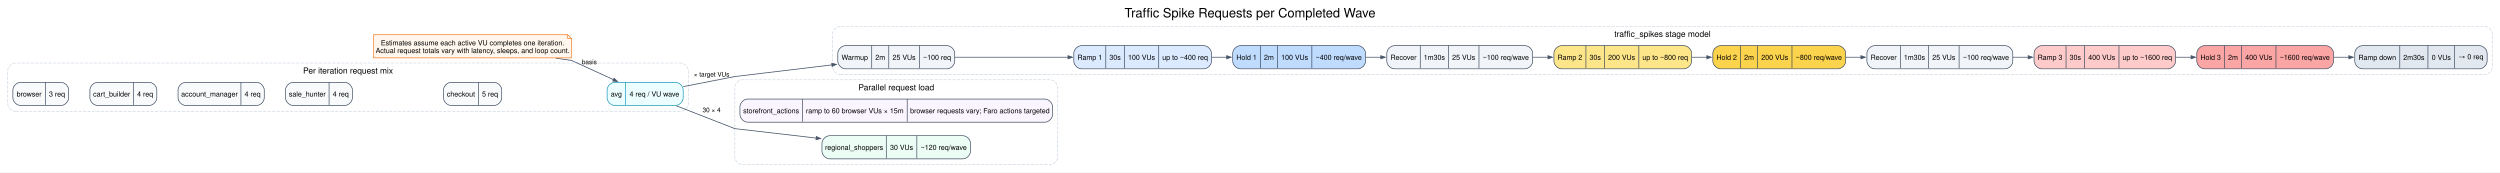
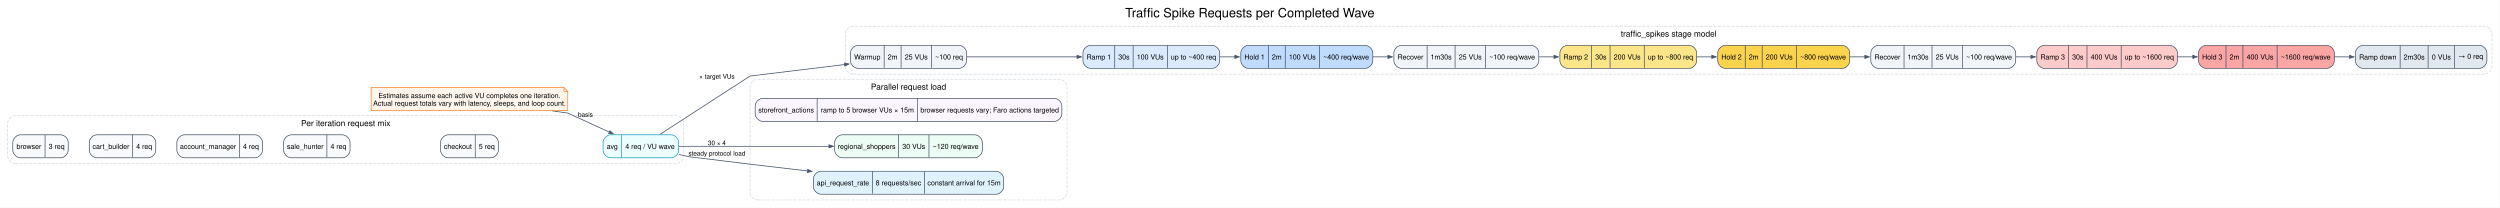
- <svg xmlns="http://www.w3.org/2000/svg" width="3887pt" height="268pt" viewBox="0.00 0.00 3887.00 268.00">
-   <g id="graph0" class="graph" transform="scale(1 1) rotate(0) translate(4 264)">
-     <polygon fill="white" stroke="none" points="-4,4 -4,-264 3883,-264 3883,4 -4,4" />
-     <text xml:space="preserve" text-anchor="middle" x="1939.5" y="-237" font-family="Helvetica,sans-Serif" font-size="20.00">Traffic Spike Requests per Completed Wave</text>
+ <svg xmlns="http://www.w3.org/2000/svg" width="3913pt" height="325pt" viewBox="0.00 0.00 3913.00 325.00">
+   <g id="graph0" class="graph" transform="scale(1 1) rotate(0) translate(4 321)">
+     <polygon fill="white" stroke="none" points="-4,4 -4,-321 3908.5,-321 3908.5,4 -4,4" />
+     <text xml:space="preserve" text-anchor="middle" x="1952.25" y="-294" font-family="Helvetica,sans-Serif" font-size="20.00">Traffic Spike Requests per Completed Wave</text>
    <g id="clust1" class="cluster">
-       <path fill="none" stroke="#cbd5e1" stroke-dasharray="5,2" d="M20,-91C20,-91 1054.22,-91 1054.22,-91 1060.22,-91 1066.22,-97 1066.22,-103 1066.22,-103 1066.22,-154 1066.22,-154 1066.22,-160 1060.22,-166 1054.22,-166 1054.22,-166 20,-166 20,-166 14,-166 8,-160 8,-154 8,-154 8,-103 8,-103 8,-97 14,-91 20,-91" />
-       <text xml:space="preserve" text-anchor="middle" x="537.11" y="-149.65" font-family="Helvetica,sans-Serif" font-size="13.00">Per iteration request mix</text>
+       <path fill="none" stroke="#cbd5e1" stroke-dasharray="5,2" d="M20,-65C20,-65 1054.22,-65 1054.22,-65 1060.22,-65 1066.22,-71 1066.22,-77 1066.22,-77 1066.22,-128 1066.22,-128 1066.22,-134 1060.22,-140 1054.22,-140 1054.22,-140 20,-140 20,-140 14,-140 8,-134 8,-128 8,-128 8,-77 8,-77 8,-71 14,-65 20,-65" />
+       <text xml:space="preserve" text-anchor="middle" x="537.11" y="-123.65" font-family="Helvetica,sans-Serif" font-size="13.00">Per iteration request mix</text>
    </g>
    <g id="clust2" class="cluster">
-       <path fill="none" stroke="#cbd5e1" stroke-dasharray="5,2" d="M1302.59,-148C1302.59,-148 3859,-148 3859,-148 3865,-148 3871,-154 3871,-160 3871,-160 3871,-211 3871,-211 3871,-217 3865,-223 3859,-223 3859,-223 1302.59,-223 1302.59,-223 1296.59,-223 1290.59,-217 1290.59,-211 1290.59,-211 1290.59,-160 1290.59,-160 1290.59,-154 1296.59,-148 1302.59,-148" />
-       <text xml:space="preserve" text-anchor="middle" x="2580.79" y="-206.65" font-family="Helvetica,sans-Serif" font-size="13.00">traffic_spikes stage model</text>
+       <path fill="none" stroke="#cbd5e1" stroke-dasharray="5,2" d="M1331.09,-205C1331.09,-205 3884.5,-205 3884.5,-205 3890.5,-205 3896.5,-211 3896.5,-217 3896.5,-217 3896.5,-268 3896.5,-268 3896.5,-274 3890.5,-280 3884.5,-280 3884.5,-280 1331.09,-280 1331.09,-280 1325.09,-280 1319.09,-274 1319.09,-268 1319.09,-268 1319.09,-217 1319.09,-217 1319.09,-211 1325.09,-205 1331.09,-205" />
+       <text xml:space="preserve" text-anchor="middle" x="2607.79" y="-263.65" font-family="Helvetica,sans-Serif" font-size="13.00">traffic_spikes stage model</text>
    </g>
    <g id="clust3" class="cluster">
-       <path fill="none" stroke="#cbd5e1" stroke-dasharray="5,2" d="M1150.47,-8C1150.47,-8 1628.53,-8 1628.53,-8 1634.53,-8 1640.53,-14 1640.53,-20 1640.53,-20 1640.53,-128 1640.53,-128 1640.53,-134 1634.53,-140 1628.53,-140 1628.53,-140 1150.47,-140 1150.47,-140 1144.47,-140 1138.47,-134 1138.47,-128 1138.47,-128 1138.47,-20 1138.47,-20 1138.47,-14 1144.47,-8 1150.47,-8" />
-       <text xml:space="preserve" text-anchor="middle" x="1389.5" y="-123.65" font-family="Helvetica,sans-Serif" font-size="13.00">Parallel request load</text>
+       <path fill="none" stroke="#cbd5e1" stroke-dasharray="5,2" d="M1181.97,-8C1181.97,-8 1654.03,-8 1654.03,-8 1660.03,-8 1666.03,-14 1666.03,-20 1666.03,-20 1666.03,-185 1666.03,-185 1666.03,-191 1660.03,-197 1654.03,-197 1654.03,-197 1181.97,-197 1181.97,-197 1175.97,-197 1169.97,-191 1169.97,-185 1169.97,-185 1169.97,-20 1169.97,-20 1169.97,-14 1175.97,-8 1181.97,-8" />
+       <text xml:space="preserve" text-anchor="middle" x="1418" y="-180.65" font-family="Helvetica,sans-Serif" font-size="13.00">Parallel request load</text>
    </g>
    <g id="edge15" class="edge">
-       <path fill="none" stroke="#475569" stroke-width="1.2" d="M860.12,-173.53C874.82,-171.42 884.68,-170 884.68,-170 884.68,-170 919.1,-154.21 950.02,-140.04" />
-       <polygon fill="#475569" stroke="#475569" stroke-width="1.2" points="950.78,-142.38 956.13,-137.24 948.74,-137.93 950.78,-142.38" />
-       <text xml:space="preserve" text-anchor="middle" x="912.3" y="-164.2" font-family="Helvetica,sans-Serif" font-size="10.00">basis</text>
+       <path fill="none" stroke="#475569" stroke-width="1.2" d="M860.12,-147.53C874.82,-145.42 884.68,-144 884.68,-144 884.68,-144 919.1,-128.21 950.02,-114.04" />
+       <polygon fill="#475569" stroke="#475569" stroke-width="1.2" points="950.78,-116.38 956.13,-111.24 948.74,-111.93 950.78,-116.38" />
+       <text xml:space="preserve" text-anchor="middle" x="912.3" y="-138.2" font-family="Helvetica,sans-Serif" font-size="10.00">basis</text>
    </g>
    <g id="edge16" class="edge">
-       <path fill="none" stroke="#475569" stroke-width="1.2" d="M1058.37,-129.37C1096.19,-136.75 1138.47,-145 1138.47,-145 1138.47,-145 1219.86,-154.77 1289.77,-163.15" />
-       <polygon fill="#475569" stroke="#475569" stroke-width="1.2" points="1289.19,-165.55 1296.43,-163.95 1289.77,-160.69 1289.19,-165.55" />
-       <text xml:space="preserve" text-anchor="middle" x="1102.34" y="-144.9" font-family="Helvetica,sans-Serif" font-size="10.00">× target VUs</text>
+       <path fill="none" stroke="#475569" stroke-width="1.2" d="M1028.51,-110.41C1076.88,-141.73 1169.97,-202 1169.97,-202 1169.97,-202 1249.6,-211.67 1318.43,-220.03" />
+       <polygon fill="#475569" stroke="#475569" stroke-width="1.2" points="1317.72,-222.41 1324.96,-220.82 1318.31,-217.55 1317.72,-222.41" />
+       <text xml:space="preserve" text-anchor="middle" x="1118.09" y="-197.89" font-family="Helvetica,sans-Serif" font-size="10.00">× target VUs</text>
    </g>
    <g id="edge17" class="edge">
-       <path fill="none" stroke="#475569" stroke-width="1.2" d="M1047.32,-99.57C1087.41,-83.92 1138.47,-64 1138.47,-64 1138.47,-64 1202.15,-56.61 1265.24,-49.3" />
-       <polygon fill="#475569" stroke="#475569" stroke-width="1.2" points="1265.25,-51.76 1271.93,-48.52 1264.69,-46.89 1265.25,-51.76" />
-       <text xml:space="preserve" text-anchor="middle" x="1102.34" y="-89.52" font-family="Helvetica,sans-Serif" font-size="10.00">30 × 4</text>
+       <path fill="none" stroke="#475569" stroke-width="1.2" d="M1058.49,-92C1119.25,-92 1216.19,-92 1293.95,-92" />
+       <polygon fill="#475569" stroke="#475569" stroke-width="1.2" points="1293.56,-94.45 1300.56,-92 1293.56,-89.55 1293.56,-94.45" />
+       <text xml:space="preserve" text-anchor="middle" x="1118.09" y="-93.75" font-family="Helvetica,sans-Serif" font-size="10.00">30 × 4</text>
+     </g>
+     <g id="edge18" class="edge">
+       <path fill="none" stroke="#475569" stroke-width="1.2" d="M1058.5,-79.2C1067.69,-77.18 1074.22,-75.75 1074.22,-75.75 1074.22,-75.75 1169.97,-64 1169.97,-64 1169.97,-64 1211.29,-59.15 1260.12,-53.42" />
+       <polygon fill="#475569" stroke="#475569" stroke-width="1.2" points="1260.2,-55.87 1266.86,-52.63 1259.63,-51.01 1260.2,-55.87" />
+       <text xml:space="preserve" text-anchor="middle" x="1118.09" y="-77.5" font-family="Helvetica,sans-Serif" font-size="10.00">steady protocol load</text>
    </g>
    <g id="edge6" class="edge">
-       <path fill="none" stroke="#475569" stroke-width="1.2" d="M1480.81,-175C1533.46,-175 1600.38,-175 1656.75,-175" />
-       <polygon fill="#475569" stroke="#475569" stroke-width="1.2" points="1656.53,-177.45 1663.53,-175 1656.53,-172.55 1656.53,-177.45" />
+       <path fill="none" stroke="#475569" stroke-width="1.2" d="M1509.08,-232C1560.8,-232 1626.3,-232 1681.75,-232" />
+       <polygon fill="#475569" stroke="#475569" stroke-width="1.2" points="1681.75,-234.45 1688.75,-232 1681.75,-229.55 1681.75,-234.45" />
    </g>
    <g id="edge7" class="edge">
-       <path fill="none" stroke="#475569" stroke-width="1.2" d="M1879.77,-175C1887.67,-175 1895.64,-175 1903.57,-175" />
-       <polygon fill="#475569" stroke="#475569" stroke-width="1.2" points="1903.32,-177.45 1910.32,-175 1903.32,-172.55 1903.32,-177.45" />
+       <path fill="none" stroke="#475569" stroke-width="1.2" d="M1905.27,-232C1913.17,-232 1921.14,-232 1929.07,-232" />
+       <polygon fill="#475569" stroke="#475569" stroke-width="1.2" points="1928.82,-234.45 1935.82,-232 1928.82,-229.55 1928.82,-234.45" />
    </g>
    <g id="edge8" class="edge">
-       <path fill="none" stroke="#475569" stroke-width="1.2" d="M2119.44,-175C2127.26,-175 2135.19,-175 2143.12,-175" />
-       <polygon fill="#475569" stroke="#475569" stroke-width="1.2" points="2142.89,-177.45 2149.89,-175 2142.89,-172.55 2142.89,-177.45" />
+       <path fill="none" stroke="#475569" stroke-width="1.2" d="M2144.94,-232C2152.76,-232 2160.69,-232 2168.62,-232" />
+       <polygon fill="#475569" stroke="#475569" stroke-width="1.2" points="2168.39,-234.45 2175.39,-232 2168.39,-229.55 2168.39,-234.45" />
    </g>
    <g id="edge9" class="edge">
-       <path fill="none" stroke="#475569" stroke-width="1.2" d="M2379.46,-175C2387.24,-175 2395.08,-175 2402.87,-175" />
-       <polygon fill="#475569" stroke="#475569" stroke-width="1.2" points="2402.82,-177.45 2409.82,-175 2402.82,-172.55 2402.82,-177.45" />
+       <path fill="none" stroke="#475569" stroke-width="1.2" d="M2404.96,-232C2412.74,-232 2420.58,-232 2428.37,-232" />
+       <polygon fill="#475569" stroke="#475569" stroke-width="1.2" points="2428.32,-234.45 2435.32,-232 2428.32,-229.55 2428.32,-234.45" />
    </g>
    <g id="edge10" class="edge">
-       <path fill="none" stroke="#475569" stroke-width="1.2" d="M2626.26,-175C2634.16,-175 2642.13,-175 2650.06,-175" />
-       <polygon fill="#475569" stroke="#475569" stroke-width="1.2" points="2649.81,-177.45 2656.81,-175 2649.81,-172.55 2649.81,-177.45" />
+       <path fill="none" stroke="#475569" stroke-width="1.2" d="M2651.76,-232C2659.66,-232 2667.63,-232 2675.56,-232" />
+       <polygon fill="#475569" stroke="#475569" stroke-width="1.2" points="2675.31,-234.45 2682.31,-232 2675.31,-229.55 2675.31,-234.45" />
    </g>
    <g id="edge11" class="edge">
-       <path fill="none" stroke="#475569" stroke-width="1.2" d="M2865.93,-175C2873.75,-175 2881.68,-175 2889.61,-175" />
-       <polygon fill="#475569" stroke="#475569" stroke-width="1.2" points="2889.38,-177.45 2896.38,-175 2889.38,-172.55 2889.38,-177.45" />
+       <path fill="none" stroke="#475569" stroke-width="1.2" d="M2891.43,-232C2899.25,-232 2907.18,-232 2915.11,-232" />
+       <polygon fill="#475569" stroke="#475569" stroke-width="1.2" points="2914.88,-234.45 2921.88,-232 2914.88,-229.55 2914.88,-234.45" />
    </g>
    <g id="edge12" class="edge">
-       <path fill="none" stroke="#475569" stroke-width="1.2" d="M3125.81,-175C3133.72,-175 3141.7,-175 3149.64,-175" />
-       <polygon fill="#475569" stroke="#475569" stroke-width="1.2" points="3149.41,-177.45 3156.41,-175 3149.41,-172.55 3149.41,-177.45" />
+       <path fill="none" stroke="#475569" stroke-width="1.2" d="M3151.31,-232C3159.22,-232 3167.2,-232 3175.14,-232" />
+       <polygon fill="#475569" stroke="#475569" stroke-width="1.2" points="3174.91,-234.45 3181.91,-232 3174.91,-229.55 3174.91,-234.45" />
    </g>
    <g id="edge13" class="edge">
-       <path fill="none" stroke="#475569" stroke-width="1.2" d="M3378.75,-175C3386.74,-175 3394.8,-175 3402.81,-175" />
-       <polygon fill="#475569" stroke="#475569" stroke-width="1.2" points="3402.66,-177.45 3409.66,-175 3402.66,-172.55 3402.66,-177.45" />
+       <path fill="none" stroke="#475569" stroke-width="1.2" d="M3404.25,-232C3412.24,-232 3420.3,-232 3428.31,-232" />
+       <polygon fill="#475569" stroke="#475569" stroke-width="1.2" points="3428.16,-234.45 3435.16,-232 3428.16,-229.55 3428.16,-234.45" />
    </g>
    <g id="edge14" class="edge">
-       <path fill="none" stroke="#475569" stroke-width="1.2" d="M3624.59,-175C3632.36,-175 3640.22,-175 3648.02,-175" />
-       <polygon fill="#475569" stroke="#475569" stroke-width="1.2" points="3647.98,-177.45 3654.98,-175 3647.98,-172.55 3647.98,-177.45" />
+       <path fill="none" stroke="#475569" stroke-width="1.2" d="M3650.09,-232C3657.86,-232 3665.72,-232 3673.52,-232" />
+       <polygon fill="#475569" stroke="#475569" stroke-width="1.2" points="3673.48,-234.45 3680.48,-232 3673.48,-229.55 3673.48,-234.45" />
    </g>
    <g id="node1" class="node">
-       <polygon fill="#fff7ed" stroke="#f97316" points="878.68,-210 576.91,-210 576.91,-174 884.68,-174 884.68,-204 878.68,-210" />
-       <polyline fill="none" stroke="#f97316" points="878.68,-210 878.68,-204" />
-       <polyline fill="none" stroke="#f97316" points="884.68,-204 878.68,-204" />
-       <text xml:space="preserve" text-anchor="middle" x="730.8" y="-193.55" font-family="Helvetica,sans-Serif" font-size="11.00">Estimates assume each active VU completes one iteration.</text>
-       <text xml:space="preserve" text-anchor="middle" x="730.8" y="-181.55" font-family="Helvetica,sans-Serif" font-size="11.00">Actual request totals vary with latency, sleeps, and loop count.</text>
+       <polygon fill="#fff7ed" stroke="#f97316" points="878.68,-184 576.91,-184 576.91,-148 884.68,-148 884.68,-178 878.68,-184" />
+       <polyline fill="none" stroke="#f97316" points="878.68,-184 878.68,-178" />
+       <polyline fill="none" stroke="#f97316" points="884.68,-178 878.68,-178" />
+       <text xml:space="preserve" text-anchor="middle" x="730.8" y="-167.55" font-family="Helvetica,sans-Serif" font-size="11.00">Estimates assume each active VU completes one iteration.</text>
+       <text xml:space="preserve" text-anchor="middle" x="730.8" y="-155.55" font-family="Helvetica,sans-Serif" font-size="11.00">Actual request totals vary with latency, sleeps, and loop count.</text>
    </g>
    <g id="node2" class="node">
-       <path fill="#f8fafc" stroke="#334155" d="M28,-100C28,-100 90.79,-100 90.79,-100 96.79,-100 102.79,-106 102.79,-112 102.79,-112 102.79,-124 102.79,-124 102.79,-130 96.79,-136 90.79,-136 90.79,-136 28,-136 28,-136 22,-136 16,-130 16,-124 16,-124 16,-112 16,-112 16,-106 22,-100 28,-100" />
-       <text xml:space="preserve" text-anchor="middle" x="41.26" y="-113.95" font-family="Helvetica,sans-Serif" font-size="11.00">browser</text>
-       <polyline fill="none" stroke="#334155" points="66.52,-100.8 66.52,-136" />
-       <text xml:space="preserve" text-anchor="middle" x="84.65" y="-113.95" font-family="Helvetica,sans-Serif" font-size="11.00">3 req</text>
+       <path fill="#f8fafc" stroke="#334155" d="M28,-74C28,-74 90.79,-74 90.79,-74 96.79,-74 102.79,-80 102.79,-86 102.79,-86 102.79,-98 102.79,-98 102.79,-104 96.79,-110 90.79,-110 90.79,-110 28,-110 28,-110 22,-110 16,-104 16,-98 16,-98 16,-86 16,-86 16,-80 22,-74 28,-74" />
+       <text xml:space="preserve" text-anchor="middle" x="41.26" y="-87.95" font-family="Helvetica,sans-Serif" font-size="11.00">browser</text>
+       <polyline fill="none" stroke="#334155" points="66.52,-74.8 66.52,-110" />
+       <text xml:space="preserve" text-anchor="middle" x="84.65" y="-87.95" font-family="Helvetica,sans-Serif" font-size="11.00">3 req</text>
    </g>
    <g id="node3" class="node">
-       <path fill="#f8fafc" stroke="#334155" d="M147.79,-100C147.79,-100 227.83,-100 227.83,-100 233.83,-100 239.83,-106 239.83,-112 239.83,-112 239.83,-124 239.83,-124 239.83,-130 233.83,-136 227.83,-136 227.83,-136 147.79,-136 147.79,-136 141.79,-136 135.79,-130 135.79,-124 135.79,-124 135.79,-112 135.79,-112 135.79,-106 141.79,-100 147.79,-100" />
-       <text xml:space="preserve" text-anchor="middle" x="169.67" y="-113.95" font-family="Helvetica,sans-Serif" font-size="11.00">cart_builder</text>
-       <polyline fill="none" stroke="#334155" points="203.56,-100.8 203.56,-136" />
-       <text xml:space="preserve" text-anchor="middle" x="221.69" y="-113.95" font-family="Helvetica,sans-Serif" font-size="11.00">4 req</text>
+       <path fill="#f8fafc" stroke="#334155" d="M147.79,-74C147.79,-74 227.83,-74 227.83,-74 233.83,-74 239.83,-80 239.83,-86 239.83,-86 239.83,-98 239.83,-98 239.83,-104 233.83,-110 227.83,-110 227.83,-110 147.79,-110 147.79,-110 141.79,-110 135.79,-104 135.79,-98 135.79,-98 135.79,-86 135.79,-86 135.79,-80 141.79,-74 147.79,-74" />
+       <text xml:space="preserve" text-anchor="middle" x="169.67" y="-87.95" font-family="Helvetica,sans-Serif" font-size="11.00">cart_builder</text>
+       <polyline fill="none" stroke="#334155" points="203.56,-74.8 203.56,-110" />
+       <text xml:space="preserve" text-anchor="middle" x="221.69" y="-87.95" font-family="Helvetica,sans-Serif" font-size="11.00">4 req</text>
    </g>
    <g id="node4" class="node">
-       <path fill="#f8fafc" stroke="#334155" d="M284.83,-100C284.83,-100 394.87,-100 394.87,-100 400.87,-100 406.87,-106 406.87,-112 406.87,-112 406.87,-124 406.87,-124 406.87,-130 400.87,-136 394.87,-136 394.87,-136 284.83,-136 284.83,-136 278.83,-136 272.83,-130 272.83,-124 272.83,-124 272.83,-112 272.83,-112 272.83,-106 278.83,-100 284.83,-100" />
-       <text xml:space="preserve" text-anchor="middle" x="321.71" y="-113.95" font-family="Helvetica,sans-Serif" font-size="11.00">account_manager</text>
-       <polyline fill="none" stroke="#334155" points="370.6,-100.8 370.6,-136" />
-       <text xml:space="preserve" text-anchor="middle" x="388.73" y="-113.95" font-family="Helvetica,sans-Serif" font-size="11.00">4 req</text>
+       <path fill="#f8fafc" stroke="#334155" d="M284.83,-74C284.83,-74 394.87,-74 394.87,-74 400.87,-74 406.87,-80 406.87,-86 406.87,-86 406.87,-98 406.87,-98 406.87,-104 400.87,-110 394.87,-110 394.87,-110 284.83,-110 284.83,-110 278.83,-110 272.83,-104 272.83,-98 272.83,-98 272.83,-86 272.83,-86 272.83,-80 278.83,-74 284.83,-74" />
+       <text xml:space="preserve" text-anchor="middle" x="321.71" y="-87.95" font-family="Helvetica,sans-Serif" font-size="11.00">account_manager</text>
+       <polyline fill="none" stroke="#334155" points="370.6,-74.8 370.6,-110" />
+       <text xml:space="preserve" text-anchor="middle" x="388.73" y="-87.95" font-family="Helvetica,sans-Serif" font-size="11.00">4 req</text>
    </g>
    <g id="node5" class="node">
-       <path fill="#f8fafc" stroke="#334155" d="M451.87,-100C451.87,-100 531.91,-100 531.91,-100 537.91,-100 543.91,-106 543.91,-112 543.91,-112 543.91,-124 543.91,-124 543.91,-130 537.91,-136 531.91,-136 531.91,-136 451.87,-136 451.87,-136 445.87,-136 439.87,-130 439.87,-124 439.87,-124 439.87,-112 439.87,-112 439.87,-106 445.87,-100 451.87,-100" />
-       <text xml:space="preserve" text-anchor="middle" x="473.75" y="-113.95" font-family="Helvetica,sans-Serif" font-size="11.00">sale_hunter</text>
-       <polyline fill="none" stroke="#334155" points="507.64,-100.8 507.64,-136" />
-       <text xml:space="preserve" text-anchor="middle" x="525.77" y="-113.95" font-family="Helvetica,sans-Serif" font-size="11.00">4 req</text>
+       <path fill="#f8fafc" stroke="#334155" d="M451.87,-74C451.87,-74 531.91,-74 531.91,-74 537.91,-74 543.91,-80 543.91,-86 543.91,-86 543.91,-98 543.91,-98 543.91,-104 537.91,-110 531.91,-110 531.91,-110 451.87,-110 451.87,-110 445.87,-110 439.87,-104 439.87,-98 439.87,-98 439.87,-86 439.87,-86 439.87,-80 445.87,-74 451.87,-74" />
+       <text xml:space="preserve" text-anchor="middle" x="473.75" y="-87.95" font-family="Helvetica,sans-Serif" font-size="11.00">sale_hunter</text>
+       <polyline fill="none" stroke="#334155" points="507.64,-74.8 507.64,-110" />
+       <text xml:space="preserve" text-anchor="middle" x="525.77" y="-87.95" font-family="Helvetica,sans-Serif" font-size="11.00">4 req</text>
    </g>
    <g id="node6" class="node">
-       <path fill="#f8fafc" stroke="#334155" d="M697.53,-100C697.53,-100 764.07,-100 764.07,-100 770.07,-100 776.07,-106 776.07,-112 776.07,-112 776.07,-124 776.07,-124 776.07,-130 770.07,-136 764.07,-136 764.07,-136 697.53,-136 697.53,-136 691.53,-136 685.53,-130 685.53,-124 685.53,-124 685.53,-112 685.53,-112 685.53,-106 691.53,-100 697.53,-100" />
-       <text xml:space="preserve" text-anchor="middle" x="712.66" y="-113.95" font-family="Helvetica,sans-Serif" font-size="11.00">checkout</text>
-       <polyline fill="none" stroke="#334155" points="739.8,-100.8 739.8,-136" />
-       <text xml:space="preserve" text-anchor="middle" x="757.93" y="-113.95" font-family="Helvetica,sans-Serif" font-size="11.00">5 req</text>
+       <path fill="#f8fafc" stroke="#334155" d="M697.53,-74C697.53,-74 764.07,-74 764.07,-74 770.07,-74 776.07,-80 776.07,-86 776.07,-86 776.07,-98 776.07,-98 776.07,-104 770.07,-110 764.07,-110 764.07,-110 697.53,-110 697.53,-110 691.53,-110 685.53,-104 685.53,-98 685.53,-98 685.53,-86 685.53,-86 685.53,-80 691.53,-74 697.53,-74" />
+       <text xml:space="preserve" text-anchor="middle" x="712.66" y="-87.95" font-family="Helvetica,sans-Serif" font-size="11.00">checkout</text>
+       <polyline fill="none" stroke="#334155" points="739.8,-74.8 739.8,-110" />
+       <text xml:space="preserve" text-anchor="middle" x="757.93" y="-87.95" font-family="Helvetica,sans-Serif" font-size="11.00">5 req</text>
    </g>
    <g id="node7" class="node">
-       <path fill="#ecfeff" stroke="#0891b2" d="M951.93,-100C951.93,-100 1046.22,-100 1046.22,-100 1052.22,-100 1058.22,-106 1058.22,-112 1058.22,-112 1058.22,-124 1058.22,-124 1058.22,-130 1052.22,-136 1046.22,-136 1046.22,-136 951.93,-136 951.93,-136 945.93,-136 939.93,-130 939.93,-124 939.93,-124 939.93,-112 939.93,-112 939.93,-106 945.93,-100 951.93,-100" />
-       <text xml:space="preserve" text-anchor="middle" x="954.31" y="-113.95" font-family="Helvetica,sans-Serif" font-size="11.00">avg</text>
-       <polyline fill="none" stroke="#0891b2" points="968.7,-100.8 968.7,-136" />
-       <text xml:space="preserve" text-anchor="middle" x="1013.46" y="-113.95" font-family="Helvetica,sans-Serif" font-size="11.00">4 req / VU wave</text>
+       <path fill="#ecfeff" stroke="#0891b2" d="M951.93,-74C951.93,-74 1046.22,-74 1046.22,-74 1052.22,-74 1058.22,-80 1058.22,-86 1058.22,-86 1058.22,-98 1058.22,-98 1058.22,-104 1052.22,-110 1046.22,-110 1046.22,-110 951.93,-110 951.93,-110 945.93,-110 939.93,-104 939.93,-98 939.93,-98 939.93,-86 939.93,-86 939.93,-80 945.93,-74 951.93,-74" />
+       <text xml:space="preserve" text-anchor="middle" x="954.31" y="-87.95" font-family="Helvetica,sans-Serif" font-size="11.00">avg</text>
+       <polyline fill="none" stroke="#0891b2" points="968.7,-74.8 968.7,-110" />
+       <text xml:space="preserve" text-anchor="middle" x="1013.46" y="-87.95" font-family="Helvetica,sans-Serif" font-size="11.00">4 req / VU wave</text>
    </g>
    <g id="node8" class="node">
-       <path fill="#f1f5f9" stroke="#334155" d="M1310.59,-157C1310.59,-157 1468.41,-157 1468.41,-157 1474.41,-157 1480.41,-163 1480.41,-169 1480.41,-169 1480.41,-181 1480.41,-181 1480.41,-187 1474.41,-193 1468.41,-193 1468.41,-193 1310.59,-193 1310.59,-193 1304.59,-193 1298.59,-187 1298.59,-181 1298.59,-181 1298.59,-169 1298.59,-169 1298.59,-163 1304.59,-157 1310.59,-157" />
-       <text xml:space="preserve" text-anchor="middle" x="1324.97" y="-170.95" font-family="Helvetica,sans-Serif" font-size="11.00">Warmup</text>
-       <polyline fill="none" stroke="#334155" points="1351.36,-157.8 1351.36,-193" />
-       <text xml:space="preserve" text-anchor="middle" x="1364.62" y="-170.95" font-family="Helvetica,sans-Serif" font-size="11.00">2m</text>
-       <polyline fill="none" stroke="#334155" points="1377.88,-157.8 1377.88,-193" />
-       <text xml:space="preserve" text-anchor="middle" x="1401.63" y="-170.95" font-family="Helvetica,sans-Serif" font-size="11.00">25 VUs</text>
-       <polyline fill="none" stroke="#334155" points="1425.39,-157.8 1425.39,-193" />
-       <text xml:space="preserve" text-anchor="middle" x="1452.9" y="-170.95" font-family="Helvetica,sans-Serif" font-size="11.00">~100 req</text>
+       <path fill="#f1f5f9" stroke="#334155" d="M1339.09,-214C1339.09,-214 1496.91,-214 1496.91,-214 1502.91,-214 1508.91,-220 1508.91,-226 1508.91,-226 1508.91,-238 1508.91,-238 1508.91,-244 1502.91,-250 1496.91,-250 1496.91,-250 1339.09,-250 1339.09,-250 1333.09,-250 1327.09,-244 1327.09,-238 1327.09,-238 1327.09,-226 1327.09,-226 1327.09,-220 1333.09,-214 1339.09,-214" />
+       <text xml:space="preserve" text-anchor="middle" x="1353.47" y="-227.95" font-family="Helvetica,sans-Serif" font-size="11.00">Warmup</text>
+       <polyline fill="none" stroke="#334155" points="1379.86,-214.8 1379.86,-250" />
+       <text xml:space="preserve" text-anchor="middle" x="1393.12" y="-227.95" font-family="Helvetica,sans-Serif" font-size="11.00">2m</text>
+       <polyline fill="none" stroke="#334155" points="1406.38,-214.8 1406.38,-250" />
+       <text xml:space="preserve" text-anchor="middle" x="1430.13" y="-227.95" font-family="Helvetica,sans-Serif" font-size="11.00">25 VUs</text>
+       <polyline fill="none" stroke="#334155" points="1453.89,-214.8 1453.89,-250" />
+       <text xml:space="preserve" text-anchor="middle" x="1481.4" y="-227.95" font-family="Helvetica,sans-Serif" font-size="11.00">~100 req</text>
    </g>
    <g id="node9" class="node">
-       <path fill="#dbeafe" stroke="#334155" d="M1677.53,-157C1677.53,-157 1867.61,-157 1867.61,-157 1873.61,-157 1879.61,-163 1879.61,-169 1879.61,-169 1879.61,-181 1879.61,-181 1879.61,-187 1873.61,-193 1867.61,-193 1867.61,-193 1677.53,-193 1677.53,-193 1671.53,-193 1665.53,-187 1665.53,-181 1665.53,-181 1665.53,-169 1665.53,-169 1665.53,-163 1671.53,-157 1677.53,-157" />
-       <text xml:space="preserve" text-anchor="middle" x="1690.42" y="-170.95" font-family="Helvetica,sans-Serif" font-size="11.00">Ramp 1</text>
-       <polyline fill="none" stroke="#334155" points="1715.3,-157.8 1715.3,-193" />
-       <text xml:space="preserve" text-anchor="middle" x="1729.69" y="-170.95" font-family="Helvetica,sans-Serif" font-size="11.00">30s</text>
-       <polyline fill="none" stroke="#334155" points="1744.07,-157.8 1744.07,-193" />
-       <text xml:space="preserve" text-anchor="middle" x="1770.83" y="-170.95" font-family="Helvetica,sans-Serif" font-size="11.00">100 VUs</text>
-       <polyline fill="none" stroke="#334155" points="1797.59,-157.8 1797.59,-193" />
-       <text xml:space="preserve" text-anchor="middle" x="1838.6" y="-170.95" font-family="Helvetica,sans-Serif" font-size="11.00">up to ~400 req</text>
+       <path fill="#dbeafe" stroke="#334155" d="M1703.03,-214C1703.03,-214 1893.11,-214 1893.11,-214 1899.11,-214 1905.11,-220 1905.11,-226 1905.11,-226 1905.11,-238 1905.11,-238 1905.11,-244 1899.11,-250 1893.11,-250 1893.11,-250 1703.03,-250 1703.03,-250 1697.03,-250 1691.03,-244 1691.03,-238 1691.03,-238 1691.03,-226 1691.03,-226 1691.03,-220 1697.03,-214 1703.03,-214" />
+       <text xml:space="preserve" text-anchor="middle" x="1715.92" y="-227.95" font-family="Helvetica,sans-Serif" font-size="11.00">Ramp 1</text>
+       <polyline fill="none" stroke="#334155" points="1740.8,-214.8 1740.8,-250" />
+       <text xml:space="preserve" text-anchor="middle" x="1755.19" y="-227.95" font-family="Helvetica,sans-Serif" font-size="11.00">30s</text>
+       <polyline fill="none" stroke="#334155" points="1769.57,-214.8 1769.57,-250" />
+       <text xml:space="preserve" text-anchor="middle" x="1796.33" y="-227.95" font-family="Helvetica,sans-Serif" font-size="11.00">100 VUs</text>
+       <polyline fill="none" stroke="#334155" points="1823.09,-214.8 1823.09,-250" />
+       <text xml:space="preserve" text-anchor="middle" x="1864.1" y="-227.95" font-family="Helvetica,sans-Serif" font-size="11.00">up to ~400 req</text>
    </g>
    <g id="node10" class="node">
-       <path fill="#bfdbfe" stroke="#334155" d="M1924.61,-157C1924.61,-157 2107.19,-157 2107.19,-157 2113.19,-157 2119.19,-163 2119.19,-169 2119.19,-169 2119.19,-181 2119.19,-181 2119.19,-187 2113.19,-193 2107.19,-193 2107.19,-193 1924.61,-193 1924.61,-193 1918.61,-193 1912.61,-187 1912.61,-181 1912.61,-181 1912.61,-169 1912.61,-169 1912.61,-163 1918.61,-157 1924.61,-157" />
-       <text xml:space="preserve" text-anchor="middle" x="1934.12" y="-170.95" font-family="Helvetica,sans-Serif" font-size="11.00">Hold 1</text>
-       <polyline fill="none" stroke="#334155" points="1955.63,-157.8 1955.63,-193" />
-       <text xml:space="preserve" text-anchor="middle" x="1968.89" y="-170.95" font-family="Helvetica,sans-Serif" font-size="11.00">2m</text>
-       <polyline fill="none" stroke="#334155" points="1982.15,-157.8 1982.15,-193" />
-       <text xml:space="preserve" text-anchor="middle" x="2008.91" y="-170.95" font-family="Helvetica,sans-Serif" font-size="11.00">100 VUs</text>
-       <polyline fill="none" stroke="#334155" points="2035.67,-157.8 2035.67,-193" />
-       <text xml:space="preserve" text-anchor="middle" x="2077.43" y="-170.95" font-family="Helvetica,sans-Serif" font-size="11.00">~400 req/wave</text>
+       <path fill="#bfdbfe" stroke="#334155" d="M1950.11,-214C1950.11,-214 2132.69,-214 2132.69,-214 2138.69,-214 2144.69,-220 2144.69,-226 2144.69,-226 2144.69,-238 2144.69,-238 2144.69,-244 2138.69,-250 2132.69,-250 2132.69,-250 1950.11,-250 1950.11,-250 1944.11,-250 1938.11,-244 1938.11,-238 1938.11,-238 1938.11,-226 1938.11,-226 1938.11,-220 1944.11,-214 1950.11,-214" />
+       <text xml:space="preserve" text-anchor="middle" x="1959.62" y="-227.95" font-family="Helvetica,sans-Serif" font-size="11.00">Hold 1</text>
+       <polyline fill="none" stroke="#334155" points="1981.13,-214.8 1981.13,-250" />
+       <text xml:space="preserve" text-anchor="middle" x="1994.39" y="-227.95" font-family="Helvetica,sans-Serif" font-size="11.00">2m</text>
+       <polyline fill="none" stroke="#334155" points="2007.65,-214.8 2007.65,-250" />
+       <text xml:space="preserve" text-anchor="middle" x="2034.41" y="-227.95" font-family="Helvetica,sans-Serif" font-size="11.00">100 VUs</text>
+       <polyline fill="none" stroke="#334155" points="2061.17,-214.8 2061.17,-250" />
+       <text xml:space="preserve" text-anchor="middle" x="2102.93" y="-227.95" font-family="Helvetica,sans-Serif" font-size="11.00">~400 req/wave</text>
    </g>
    <g id="node11" class="node">
-       <path fill="#f1f5f9" stroke="#334155" d="M2164.19,-157C2164.19,-157 2367.02,-157 2367.02,-157 2373.02,-157 2379.02,-163 2379.02,-169 2379.02,-169 2379.02,-181 2379.02,-181 2379.02,-187 2373.02,-193 2367.02,-193 2367.02,-193 2164.19,-193 2164.19,-193 2158.19,-193 2152.19,-187 2152.19,-181 2152.19,-181 2152.19,-169 2152.19,-169 2152.19,-163 2158.19,-157 2164.19,-157" />
-       <text xml:space="preserve" text-anchor="middle" x="2178.2" y="-170.95" font-family="Helvetica,sans-Serif" font-size="11.00">Recover</text>
-       <polyline fill="none" stroke="#334155" points="2204.21,-157.8 2204.21,-193" />
-       <text xml:space="preserve" text-anchor="middle" x="2226.1" y="-170.95" font-family="Helvetica,sans-Serif" font-size="11.00">1m30s</text>
-       <polyline fill="none" stroke="#334155" points="2247.98,-157.8 2247.98,-193" />
-       <text xml:space="preserve" text-anchor="middle" x="2271.74" y="-170.95" font-family="Helvetica,sans-Serif" font-size="11.00">25 VUs</text>
-       <polyline fill="none" stroke="#334155" points="2295.5,-157.8 2295.5,-193" />
-       <text xml:space="preserve" text-anchor="middle" x="2337.26" y="-170.95" font-family="Helvetica,sans-Serif" font-size="11.00">~100 req/wave</text>
+       <path fill="#f1f5f9" stroke="#334155" d="M2189.69,-214C2189.69,-214 2392.52,-214 2392.52,-214 2398.52,-214 2404.52,-220 2404.52,-226 2404.52,-226 2404.52,-238 2404.52,-238 2404.52,-244 2398.52,-250 2392.52,-250 2392.52,-250 2189.69,-250 2189.69,-250 2183.69,-250 2177.69,-244 2177.69,-238 2177.69,-238 2177.69,-226 2177.69,-226 2177.69,-220 2183.69,-214 2189.69,-214" />
+       <text xml:space="preserve" text-anchor="middle" x="2203.7" y="-227.95" font-family="Helvetica,sans-Serif" font-size="11.00">Recover</text>
+       <polyline fill="none" stroke="#334155" points="2229.71,-214.8 2229.71,-250" />
+       <text xml:space="preserve" text-anchor="middle" x="2251.6" y="-227.95" font-family="Helvetica,sans-Serif" font-size="11.00">1m30s</text>
+       <polyline fill="none" stroke="#334155" points="2273.48,-214.8 2273.48,-250" />
+       <text xml:space="preserve" text-anchor="middle" x="2297.24" y="-227.95" font-family="Helvetica,sans-Serif" font-size="11.00">25 VUs</text>
+       <polyline fill="none" stroke="#334155" points="2321,-214.8 2321,-250" />
+       <text xml:space="preserve" text-anchor="middle" x="2362.76" y="-227.95" font-family="Helvetica,sans-Serif" font-size="11.00">~100 req/wave</text>
    </g>
    <g id="node12" class="node">
-       <path fill="#fde68a" stroke="#334155" d="M2424.02,-157C2424.02,-157 2614.1,-157 2614.1,-157 2620.1,-157 2626.1,-163 2626.1,-169 2626.1,-169 2626.1,-181 2626.1,-181 2626.1,-187 2620.1,-193 2614.1,-193 2614.1,-193 2424.02,-193 2424.02,-193 2418.02,-193 2412.02,-187 2412.02,-181 2412.02,-181 2412.02,-169 2412.02,-169 2412.02,-163 2418.02,-157 2424.02,-157" />
-       <text xml:space="preserve" text-anchor="middle" x="2436.91" y="-170.95" font-family="Helvetica,sans-Serif" font-size="11.00">Ramp 2</text>
-       <polyline fill="none" stroke="#334155" points="2461.79,-157.8 2461.79,-193" />
-       <text xml:space="preserve" text-anchor="middle" x="2476.18" y="-170.95" font-family="Helvetica,sans-Serif" font-size="11.00">30s</text>
-       <polyline fill="none" stroke="#334155" points="2490.56,-157.8 2490.56,-193" />
-       <text xml:space="preserve" text-anchor="middle" x="2517.32" y="-170.95" font-family="Helvetica,sans-Serif" font-size="11.00">200 VUs</text>
-       <polyline fill="none" stroke="#334155" points="2544.08,-157.8 2544.08,-193" />
-       <text xml:space="preserve" text-anchor="middle" x="2585.09" y="-170.95" font-family="Helvetica,sans-Serif" font-size="11.00">up to ~800 req</text>
+       <path fill="#fde68a" stroke="#334155" d="M2449.52,-214C2449.52,-214 2639.6,-214 2639.6,-214 2645.6,-214 2651.6,-220 2651.6,-226 2651.6,-226 2651.6,-238 2651.6,-238 2651.6,-244 2645.6,-250 2639.6,-250 2639.6,-250 2449.52,-250 2449.52,-250 2443.52,-250 2437.52,-244 2437.52,-238 2437.52,-238 2437.52,-226 2437.52,-226 2437.52,-220 2443.52,-214 2449.52,-214" />
+       <text xml:space="preserve" text-anchor="middle" x="2462.41" y="-227.95" font-family="Helvetica,sans-Serif" font-size="11.00">Ramp 2</text>
+       <polyline fill="none" stroke="#334155" points="2487.29,-214.8 2487.29,-250" />
+       <text xml:space="preserve" text-anchor="middle" x="2501.68" y="-227.95" font-family="Helvetica,sans-Serif" font-size="11.00">30s</text>
+       <polyline fill="none" stroke="#334155" points="2516.06,-214.8 2516.06,-250" />
+       <text xml:space="preserve" text-anchor="middle" x="2542.82" y="-227.95" font-family="Helvetica,sans-Serif" font-size="11.00">200 VUs</text>
+       <polyline fill="none" stroke="#334155" points="2569.58,-214.8 2569.58,-250" />
+       <text xml:space="preserve" text-anchor="middle" x="2610.59" y="-227.95" font-family="Helvetica,sans-Serif" font-size="11.00">up to ~800 req</text>
    </g>
    <g id="node13" class="node">
-       <path fill="#fcd34d" stroke="#334155" d="M2671.1,-157C2671.1,-157 2853.68,-157 2853.68,-157 2859.68,-157 2865.68,-163 2865.68,-169 2865.68,-169 2865.68,-181 2865.68,-181 2865.68,-187 2859.68,-193 2853.68,-193 2853.68,-193 2671.1,-193 2671.1,-193 2665.1,-193 2659.1,-187 2659.1,-181 2659.1,-181 2659.1,-169 2659.1,-169 2659.1,-163 2665.1,-157 2671.1,-157" />
-       <text xml:space="preserve" text-anchor="middle" x="2680.61" y="-170.95" font-family="Helvetica,sans-Serif" font-size="11.00">Hold 2</text>
-       <polyline fill="none" stroke="#334155" points="2702.12,-157.8 2702.12,-193" />
-       <text xml:space="preserve" text-anchor="middle" x="2715.38" y="-170.95" font-family="Helvetica,sans-Serif" font-size="11.00">2m</text>
-       <polyline fill="none" stroke="#334155" points="2728.64,-157.8 2728.64,-193" />
-       <text xml:space="preserve" text-anchor="middle" x="2755.4" y="-170.95" font-family="Helvetica,sans-Serif" font-size="11.00">200 VUs</text>
-       <polyline fill="none" stroke="#334155" points="2782.16,-157.8 2782.16,-193" />
-       <text xml:space="preserve" text-anchor="middle" x="2823.92" y="-170.95" font-family="Helvetica,sans-Serif" font-size="11.00">~800 req/wave</text>
+       <path fill="#fcd34d" stroke="#334155" d="M2696.6,-214C2696.6,-214 2879.18,-214 2879.18,-214 2885.18,-214 2891.18,-220 2891.18,-226 2891.18,-226 2891.18,-238 2891.18,-238 2891.18,-244 2885.18,-250 2879.18,-250 2879.18,-250 2696.6,-250 2696.6,-250 2690.6,-250 2684.6,-244 2684.6,-238 2684.6,-238 2684.6,-226 2684.6,-226 2684.6,-220 2690.6,-214 2696.6,-214" />
+       <text xml:space="preserve" text-anchor="middle" x="2706.11" y="-227.95" font-family="Helvetica,sans-Serif" font-size="11.00">Hold 2</text>
+       <polyline fill="none" stroke="#334155" points="2727.62,-214.8 2727.62,-250" />
+       <text xml:space="preserve" text-anchor="middle" x="2740.88" y="-227.95" font-family="Helvetica,sans-Serif" font-size="11.00">2m</text>
+       <polyline fill="none" stroke="#334155" points="2754.14,-214.8 2754.14,-250" />
+       <text xml:space="preserve" text-anchor="middle" x="2780.9" y="-227.95" font-family="Helvetica,sans-Serif" font-size="11.00">200 VUs</text>
+       <polyline fill="none" stroke="#334155" points="2807.66,-214.8 2807.66,-250" />
+       <text xml:space="preserve" text-anchor="middle" x="2849.42" y="-227.95" font-family="Helvetica,sans-Serif" font-size="11.00">~800 req/wave</text>
    </g>
    <g id="node14" class="node">
-       <path fill="#f1f5f9" stroke="#334155" d="M2910.68,-157C2910.68,-157 3113.51,-157 3113.51,-157 3119.51,-157 3125.51,-163 3125.51,-169 3125.51,-169 3125.51,-181 3125.51,-181 3125.51,-187 3119.51,-193 3113.51,-193 3113.51,-193 2910.68,-193 2910.68,-193 2904.68,-193 2898.68,-187 2898.68,-181 2898.68,-181 2898.68,-169 2898.68,-169 2898.68,-163 2904.68,-157 2910.68,-157" />
-       <text xml:space="preserve" text-anchor="middle" x="2924.69" y="-170.95" font-family="Helvetica,sans-Serif" font-size="11.00">Recover</text>
-       <polyline fill="none" stroke="#334155" points="2950.7,-157.8 2950.7,-193" />
-       <text xml:space="preserve" text-anchor="middle" x="2972.59" y="-170.95" font-family="Helvetica,sans-Serif" font-size="11.00">1m30s</text>
-       <polyline fill="none" stroke="#334155" points="2994.47,-157.8 2994.47,-193" />
-       <text xml:space="preserve" text-anchor="middle" x="3018.23" y="-170.95" font-family="Helvetica,sans-Serif" font-size="11.00">25 VUs</text>
-       <polyline fill="none" stroke="#334155" points="3041.99,-157.8 3041.99,-193" />
-       <text xml:space="preserve" text-anchor="middle" x="3083.75" y="-170.95" font-family="Helvetica,sans-Serif" font-size="11.00">~100 req/wave</text>
+       <path fill="#f1f5f9" stroke="#334155" d="M2936.18,-214C2936.18,-214 3139.01,-214 3139.01,-214 3145.01,-214 3151.01,-220 3151.01,-226 3151.01,-226 3151.01,-238 3151.01,-238 3151.01,-244 3145.01,-250 3139.01,-250 3139.01,-250 2936.18,-250 2936.18,-250 2930.18,-250 2924.18,-244 2924.18,-238 2924.18,-238 2924.18,-226 2924.18,-226 2924.18,-220 2930.18,-214 2936.18,-214" />
+       <text xml:space="preserve" text-anchor="middle" x="2950.19" y="-227.95" font-family="Helvetica,sans-Serif" font-size="11.00">Recover</text>
+       <polyline fill="none" stroke="#334155" points="2976.2,-214.8 2976.2,-250" />
+       <text xml:space="preserve" text-anchor="middle" x="2998.09" y="-227.95" font-family="Helvetica,sans-Serif" font-size="11.00">1m30s</text>
+       <polyline fill="none" stroke="#334155" points="3019.97,-214.8 3019.97,-250" />
+       <text xml:space="preserve" text-anchor="middle" x="3043.73" y="-227.95" font-family="Helvetica,sans-Serif" font-size="11.00">25 VUs</text>
+       <polyline fill="none" stroke="#334155" points="3067.49,-214.8 3067.49,-250" />
+       <text xml:space="preserve" text-anchor="middle" x="3109.25" y="-227.95" font-family="Helvetica,sans-Serif" font-size="11.00">~100 req/wave</text>
    </g>
    <g id="node15" class="node">
-       <path fill="#fecaca" stroke="#334155" d="M3170.51,-157C3170.51,-157 3366.59,-157 3366.59,-157 3372.59,-157 3378.59,-163 3378.59,-169 3378.59,-169 3378.59,-181 3378.59,-181 3378.59,-187 3372.59,-193 3366.59,-193 3366.59,-193 3170.51,-193 3170.51,-193 3164.51,-193 3158.51,-187 3158.51,-181 3158.51,-181 3158.51,-169 3158.51,-169 3158.51,-163 3164.51,-157 3170.51,-157" />
-       <text xml:space="preserve" text-anchor="middle" x="3183.39" y="-170.95" font-family="Helvetica,sans-Serif" font-size="11.00">Ramp 3</text>
-       <polyline fill="none" stroke="#334155" points="3208.28,-157.8 3208.28,-193" />
-       <text xml:space="preserve" text-anchor="middle" x="3222.66" y="-170.95" font-family="Helvetica,sans-Serif" font-size="11.00">30s</text>
-       <polyline fill="none" stroke="#334155" points="3237.05,-157.8 3237.05,-193" />
-       <text xml:space="preserve" text-anchor="middle" x="3263.81" y="-170.95" font-family="Helvetica,sans-Serif" font-size="11.00">400 VUs</text>
-       <polyline fill="none" stroke="#334155" points="3290.57,-157.8 3290.57,-193" />
-       <text xml:space="preserve" text-anchor="middle" x="3334.58" y="-170.95" font-family="Helvetica,sans-Serif" font-size="11.00">up to ~1600 req</text>
+       <path fill="#fecaca" stroke="#334155" d="M3196.01,-214C3196.01,-214 3392.09,-214 3392.09,-214 3398.09,-214 3404.09,-220 3404.09,-226 3404.09,-226 3404.09,-238 3404.09,-238 3404.09,-244 3398.09,-250 3392.09,-250 3392.09,-250 3196.01,-250 3196.01,-250 3190.01,-250 3184.01,-244 3184.01,-238 3184.01,-238 3184.01,-226 3184.01,-226 3184.01,-220 3190.01,-214 3196.01,-214" />
+       <text xml:space="preserve" text-anchor="middle" x="3208.89" y="-227.95" font-family="Helvetica,sans-Serif" font-size="11.00">Ramp 3</text>
+       <polyline fill="none" stroke="#334155" points="3233.78,-214.8 3233.78,-250" />
+       <text xml:space="preserve" text-anchor="middle" x="3248.16" y="-227.95" font-family="Helvetica,sans-Serif" font-size="11.00">30s</text>
+       <polyline fill="none" stroke="#334155" points="3262.55,-214.8 3262.55,-250" />
+       <text xml:space="preserve" text-anchor="middle" x="3289.31" y="-227.95" font-family="Helvetica,sans-Serif" font-size="11.00">400 VUs</text>
+       <polyline fill="none" stroke="#334155" points="3316.07,-214.8 3316.07,-250" />
+       <text xml:space="preserve" text-anchor="middle" x="3360.08" y="-227.95" font-family="Helvetica,sans-Serif" font-size="11.00">up to ~1600 req</text>
    </g>
    <g id="node16" class="node">
-       <path fill="#fca5a5" stroke="#334155" d="M3423.59,-157C3423.59,-157 3612.17,-157 3612.17,-157 3618.17,-157 3624.17,-163 3624.17,-169 3624.17,-169 3624.17,-181 3624.17,-181 3624.17,-187 3618.17,-193 3612.17,-193 3612.17,-193 3423.59,-193 3423.59,-193 3417.59,-193 3411.59,-187 3411.59,-181 3411.59,-181 3411.59,-169 3411.59,-169 3411.59,-163 3417.59,-157 3423.59,-157" />
-       <text xml:space="preserve" text-anchor="middle" x="3433.1" y="-170.95" font-family="Helvetica,sans-Serif" font-size="11.00">Hold 3</text>
-       <polyline fill="none" stroke="#334155" points="3454.61,-157.8 3454.61,-193" />
-       <text xml:space="preserve" text-anchor="middle" x="3467.87" y="-170.95" font-family="Helvetica,sans-Serif" font-size="11.00">2m</text>
-       <polyline fill="none" stroke="#334155" points="3481.13,-157.8 3481.13,-193" />
-       <text xml:space="preserve" text-anchor="middle" x="3507.89" y="-170.95" font-family="Helvetica,sans-Serif" font-size="11.00">400 VUs</text>
-       <polyline fill="none" stroke="#334155" points="3534.65,-157.8 3534.65,-193" />
-       <text xml:space="preserve" text-anchor="middle" x="3579.41" y="-170.95" font-family="Helvetica,sans-Serif" font-size="11.00">~1600 req/wave</text>
+       <path fill="#fca5a5" stroke="#334155" d="M3449.09,-214C3449.09,-214 3637.67,-214 3637.67,-214 3643.67,-214 3649.67,-220 3649.67,-226 3649.67,-226 3649.67,-238 3649.67,-238 3649.67,-244 3643.67,-250 3637.67,-250 3637.67,-250 3449.09,-250 3449.09,-250 3443.09,-250 3437.09,-244 3437.09,-238 3437.09,-238 3437.09,-226 3437.09,-226 3437.09,-220 3443.09,-214 3449.09,-214" />
+       <text xml:space="preserve" text-anchor="middle" x="3458.6" y="-227.95" font-family="Helvetica,sans-Serif" font-size="11.00">Hold 3</text>
+       <polyline fill="none" stroke="#334155" points="3480.11,-214.8 3480.11,-250" />
+       <text xml:space="preserve" text-anchor="middle" x="3493.37" y="-227.95" font-family="Helvetica,sans-Serif" font-size="11.00">2m</text>
+       <polyline fill="none" stroke="#334155" points="3506.63,-214.8 3506.63,-250" />
+       <text xml:space="preserve" text-anchor="middle" x="3533.39" y="-227.95" font-family="Helvetica,sans-Serif" font-size="11.00">400 VUs</text>
+       <polyline fill="none" stroke="#334155" points="3560.15,-214.8 3560.15,-250" />
+       <text xml:space="preserve" text-anchor="middle" x="3604.91" y="-227.95" font-family="Helvetica,sans-Serif" font-size="11.00">~1600 req/wave</text>
    </g>
    <g id="node17" class="node">
-       <path fill="#e2e8f0" stroke="#334155" d="M3669.17,-157C3669.17,-157 3851,-157 3851,-157 3857,-157 3863,-163 3863,-169 3863,-169 3863,-181 3863,-181 3863,-187 3857,-193 3851,-193 3851,-193 3669.17,-193 3669.17,-193 3663.17,-193 3657.17,-187 3657.17,-181 3657.17,-181 3657.17,-169 3657.17,-169 3657.17,-163 3663.17,-157 3669.17,-157" />
-       <text xml:space="preserve" text-anchor="middle" x="3692.18" y="-170.83" font-family="Helvetica,sans-Serif" font-size="11.00">Ramp down</text>
-       <polyline fill="none" stroke="#334155" points="3727.19,-157.55 3727.19,-193" />
-       <text xml:space="preserve" text-anchor="middle" x="3749.07" y="-170.83" font-family="Helvetica,sans-Serif" font-size="11.00">2m30s</text>
-       <polyline fill="none" stroke="#334155" points="3770.96,-157.55 3770.96,-193" />
-       <text xml:space="preserve" text-anchor="middle" x="3791.72" y="-170.83" font-family="Helvetica,sans-Serif" font-size="11.00">0 VUs</text>
-       <polyline fill="none" stroke="#334155" points="3812.48,-157.55 3812.48,-193" />
-       <text xml:space="preserve" text-anchor="middle" x="3837.74" y="-171.95" font-family="Helvetica,sans-Serif" font-size="11.00">→ 0 req</text>
+       <path fill="#e2e8f0" stroke="#334155" d="M3694.67,-214C3694.67,-214 3876.5,-214 3876.5,-214 3882.5,-214 3888.5,-220 3888.5,-226 3888.5,-226 3888.5,-238 3888.5,-238 3888.5,-244 3882.5,-250 3876.5,-250 3876.5,-250 3694.67,-250 3694.67,-250 3688.67,-250 3682.67,-244 3682.67,-238 3682.67,-238 3682.67,-226 3682.67,-226 3682.67,-220 3688.67,-214 3694.67,-214" />
+       <text xml:space="preserve" text-anchor="middle" x="3717.68" y="-227.83" font-family="Helvetica,sans-Serif" font-size="11.00">Ramp down</text>
+       <polyline fill="none" stroke="#334155" points="3752.69,-214.55 3752.69,-250" />
+       <text xml:space="preserve" text-anchor="middle" x="3774.57" y="-227.83" font-family="Helvetica,sans-Serif" font-size="11.00">2m30s</text>
+       <polyline fill="none" stroke="#334155" points="3796.46,-214.55 3796.46,-250" />
+       <text xml:space="preserve" text-anchor="middle" x="3817.22" y="-227.83" font-family="Helvetica,sans-Serif" font-size="11.00">0 VUs</text>
+       <polyline fill="none" stroke="#334155" points="3837.98,-214.55 3837.98,-250" />
+       <text xml:space="preserve" text-anchor="middle" x="3863.24" y="-228.95" font-family="Helvetica,sans-Serif" font-size="11.00">→ 0 req</text>
    </g>
    <g id="node18" class="node">
-       <path fill="#ecfdf5" stroke="#334155" d="M1285.97,-17C1285.97,-17 1493.03,-17 1493.03,-17 1499.03,-17 1505.03,-23 1505.03,-29 1505.03,-29 1505.03,-41 1505.03,-41 1505.03,-47 1499.03,-53 1493.03,-53 1493.03,-53 1285.97,-53 1285.97,-53 1279.97,-53 1273.97,-47 1273.97,-41 1273.97,-41 1273.97,-29 1273.97,-29 1273.97,-23 1279.97,-17 1285.97,-17" />
-       <text xml:space="preserve" text-anchor="middle" x="1323.98" y="-30.95" font-family="Helvetica,sans-Serif" font-size="11.00">regional_shoppers</text>
-       <polyline fill="none" stroke="#334155" points="1373.99,-17.8 1373.99,-53" />
-       <text xml:space="preserve" text-anchor="middle" x="1397.75" y="-30.95" font-family="Helvetica,sans-Serif" font-size="11.00">30 VUs</text>
-       <polyline fill="none" stroke="#334155" points="1421.51,-17.8 1421.51,-53" />
-       <text xml:space="preserve" text-anchor="middle" x="1463.27" y="-30.95" font-family="Helvetica,sans-Serif" font-size="11.00">~120 req/wave</text>
+       <path fill="#ecfdf5" stroke="#334155" d="M1314.47,-74C1314.47,-74 1521.53,-74 1521.53,-74 1527.53,-74 1533.53,-80 1533.53,-86 1533.53,-86 1533.53,-98 1533.53,-98 1533.53,-104 1527.53,-110 1521.53,-110 1521.53,-110 1314.47,-110 1314.47,-110 1308.47,-110 1302.47,-104 1302.47,-98 1302.47,-98 1302.47,-86 1302.47,-86 1302.47,-80 1308.47,-74 1314.47,-74" />
+       <text xml:space="preserve" text-anchor="middle" x="1352.48" y="-87.95" font-family="Helvetica,sans-Serif" font-size="11.00">regional_shoppers</text>
+       <polyline fill="none" stroke="#334155" points="1402.49,-74.8 1402.49,-110" />
+       <text xml:space="preserve" text-anchor="middle" x="1426.25" y="-87.95" font-family="Helvetica,sans-Serif" font-size="11.00">30 VUs</text>
+       <polyline fill="none" stroke="#334155" points="1450.01,-74.8 1450.01,-110" />
+       <text xml:space="preserve" text-anchor="middle" x="1491.77" y="-87.95" font-family="Helvetica,sans-Serif" font-size="11.00">~120 req/wave</text>
    </g>
    <g id="node19" class="node">
-       <path fill="#faf5ff" stroke="#334155" d="M1158.47,-74C1158.47,-74 1620.53,-74 1620.53,-74 1626.53,-74 1632.53,-80 1632.53,-86 1632.53,-86 1632.53,-98 1632.53,-98 1632.53,-104 1626.53,-110 1620.53,-110 1620.53,-110 1158.47,-110 1158.47,-110 1152.47,-110 1146.47,-104 1146.47,-98 1146.47,-98 1146.47,-86 1146.47,-86 1146.47,-80 1152.47,-74 1158.47,-74" />
-       <text xml:space="preserve" text-anchor="middle" x="1194.98" y="-87.95" font-family="Helvetica,sans-Serif" font-size="11.00">storefront_actions</text>
-       <polyline fill="none" stroke="#334155" points="1243.49,-74.8 1243.49,-110" />
-       <text xml:space="preserve" text-anchor="middle" x="1325" y="-87.95" font-family="Helvetica,sans-Serif" font-size="11.00">ramp to 60 browser VUs × 15m</text>
-       <polyline fill="none" stroke="#334155" points="1406.51,-74.8 1406.51,-110" />
-       <text xml:space="preserve" text-anchor="middle" x="1519.52" y="-87.95" font-family="Helvetica,sans-Serif" font-size="11.00">browser requests vary; Faro actions targeted</text>
+       <path fill="#e0f2fe" stroke="#334155" d="M1281.1,-17C1281.1,-17 1554.9,-17 1554.9,-17 1560.9,-17 1566.9,-23 1566.9,-29 1566.9,-29 1566.9,-41 1566.9,-41 1566.9,-47 1560.9,-53 1554.9,-53 1554.9,-53 1281.1,-53 1281.1,-53 1275.1,-53 1269.1,-47 1269.1,-41 1269.1,-41 1269.1,-29 1269.1,-29 1269.1,-23 1275.1,-17 1281.1,-17" />
+       <text xml:space="preserve" text-anchor="middle" x="1315.36" y="-30.95" font-family="Helvetica,sans-Serif" font-size="11.00">api_request_rate</text>
+       <polyline fill="none" stroke="#334155" points="1361.62,-17.8 1361.62,-53" />
+       <text xml:space="preserve" text-anchor="middle" x="1402.25" y="-30.95" font-family="Helvetica,sans-Serif" font-size="11.00">8 requests/sec</text>
+       <polyline fill="none" stroke="#334155" points="1442.88,-17.8 1442.88,-53" />
+       <text xml:space="preserve" text-anchor="middle" x="1504.89" y="-30.95" font-family="Helvetica,sans-Serif" font-size="11.00">constant arrival for 15m</text>
+     </g>
+     <g id="node20" class="node">
+       <path fill="#faf5ff" stroke="#334155" d="M1189.97,-131C1189.97,-131 1646.03,-131 1646.03,-131 1652.03,-131 1658.03,-137 1658.03,-143 1658.03,-143 1658.03,-155 1658.03,-155 1658.03,-161 1652.03,-167 1646.03,-167 1646.03,-167 1189.97,-167 1189.97,-167 1183.97,-167 1177.97,-161 1177.97,-155 1177.97,-155 1177.97,-143 1177.97,-143 1177.97,-137 1183.97,-131 1189.97,-131" />
+       <text xml:space="preserve" text-anchor="middle" x="1226.48" y="-144.95" font-family="Helvetica,sans-Serif" font-size="11.00">storefront_actions</text>
+       <polyline fill="none" stroke="#334155" points="1274.99,-131.8 1274.99,-167" />
+       <text xml:space="preserve" text-anchor="middle" x="1353.5" y="-144.95" font-family="Helvetica,sans-Serif" font-size="11.00">ramp to 5 browser VUs × 15m</text>
+       <polyline fill="none" stroke="#334155" points="1432.01,-131.8 1432.01,-167" />
+       <text xml:space="preserve" text-anchor="middle" x="1545.02" y="-144.95" font-family="Helvetica,sans-Serif" font-size="11.00">browser requests vary; Faro actions targeted</text>
    </g>
  </g>
</svg>
